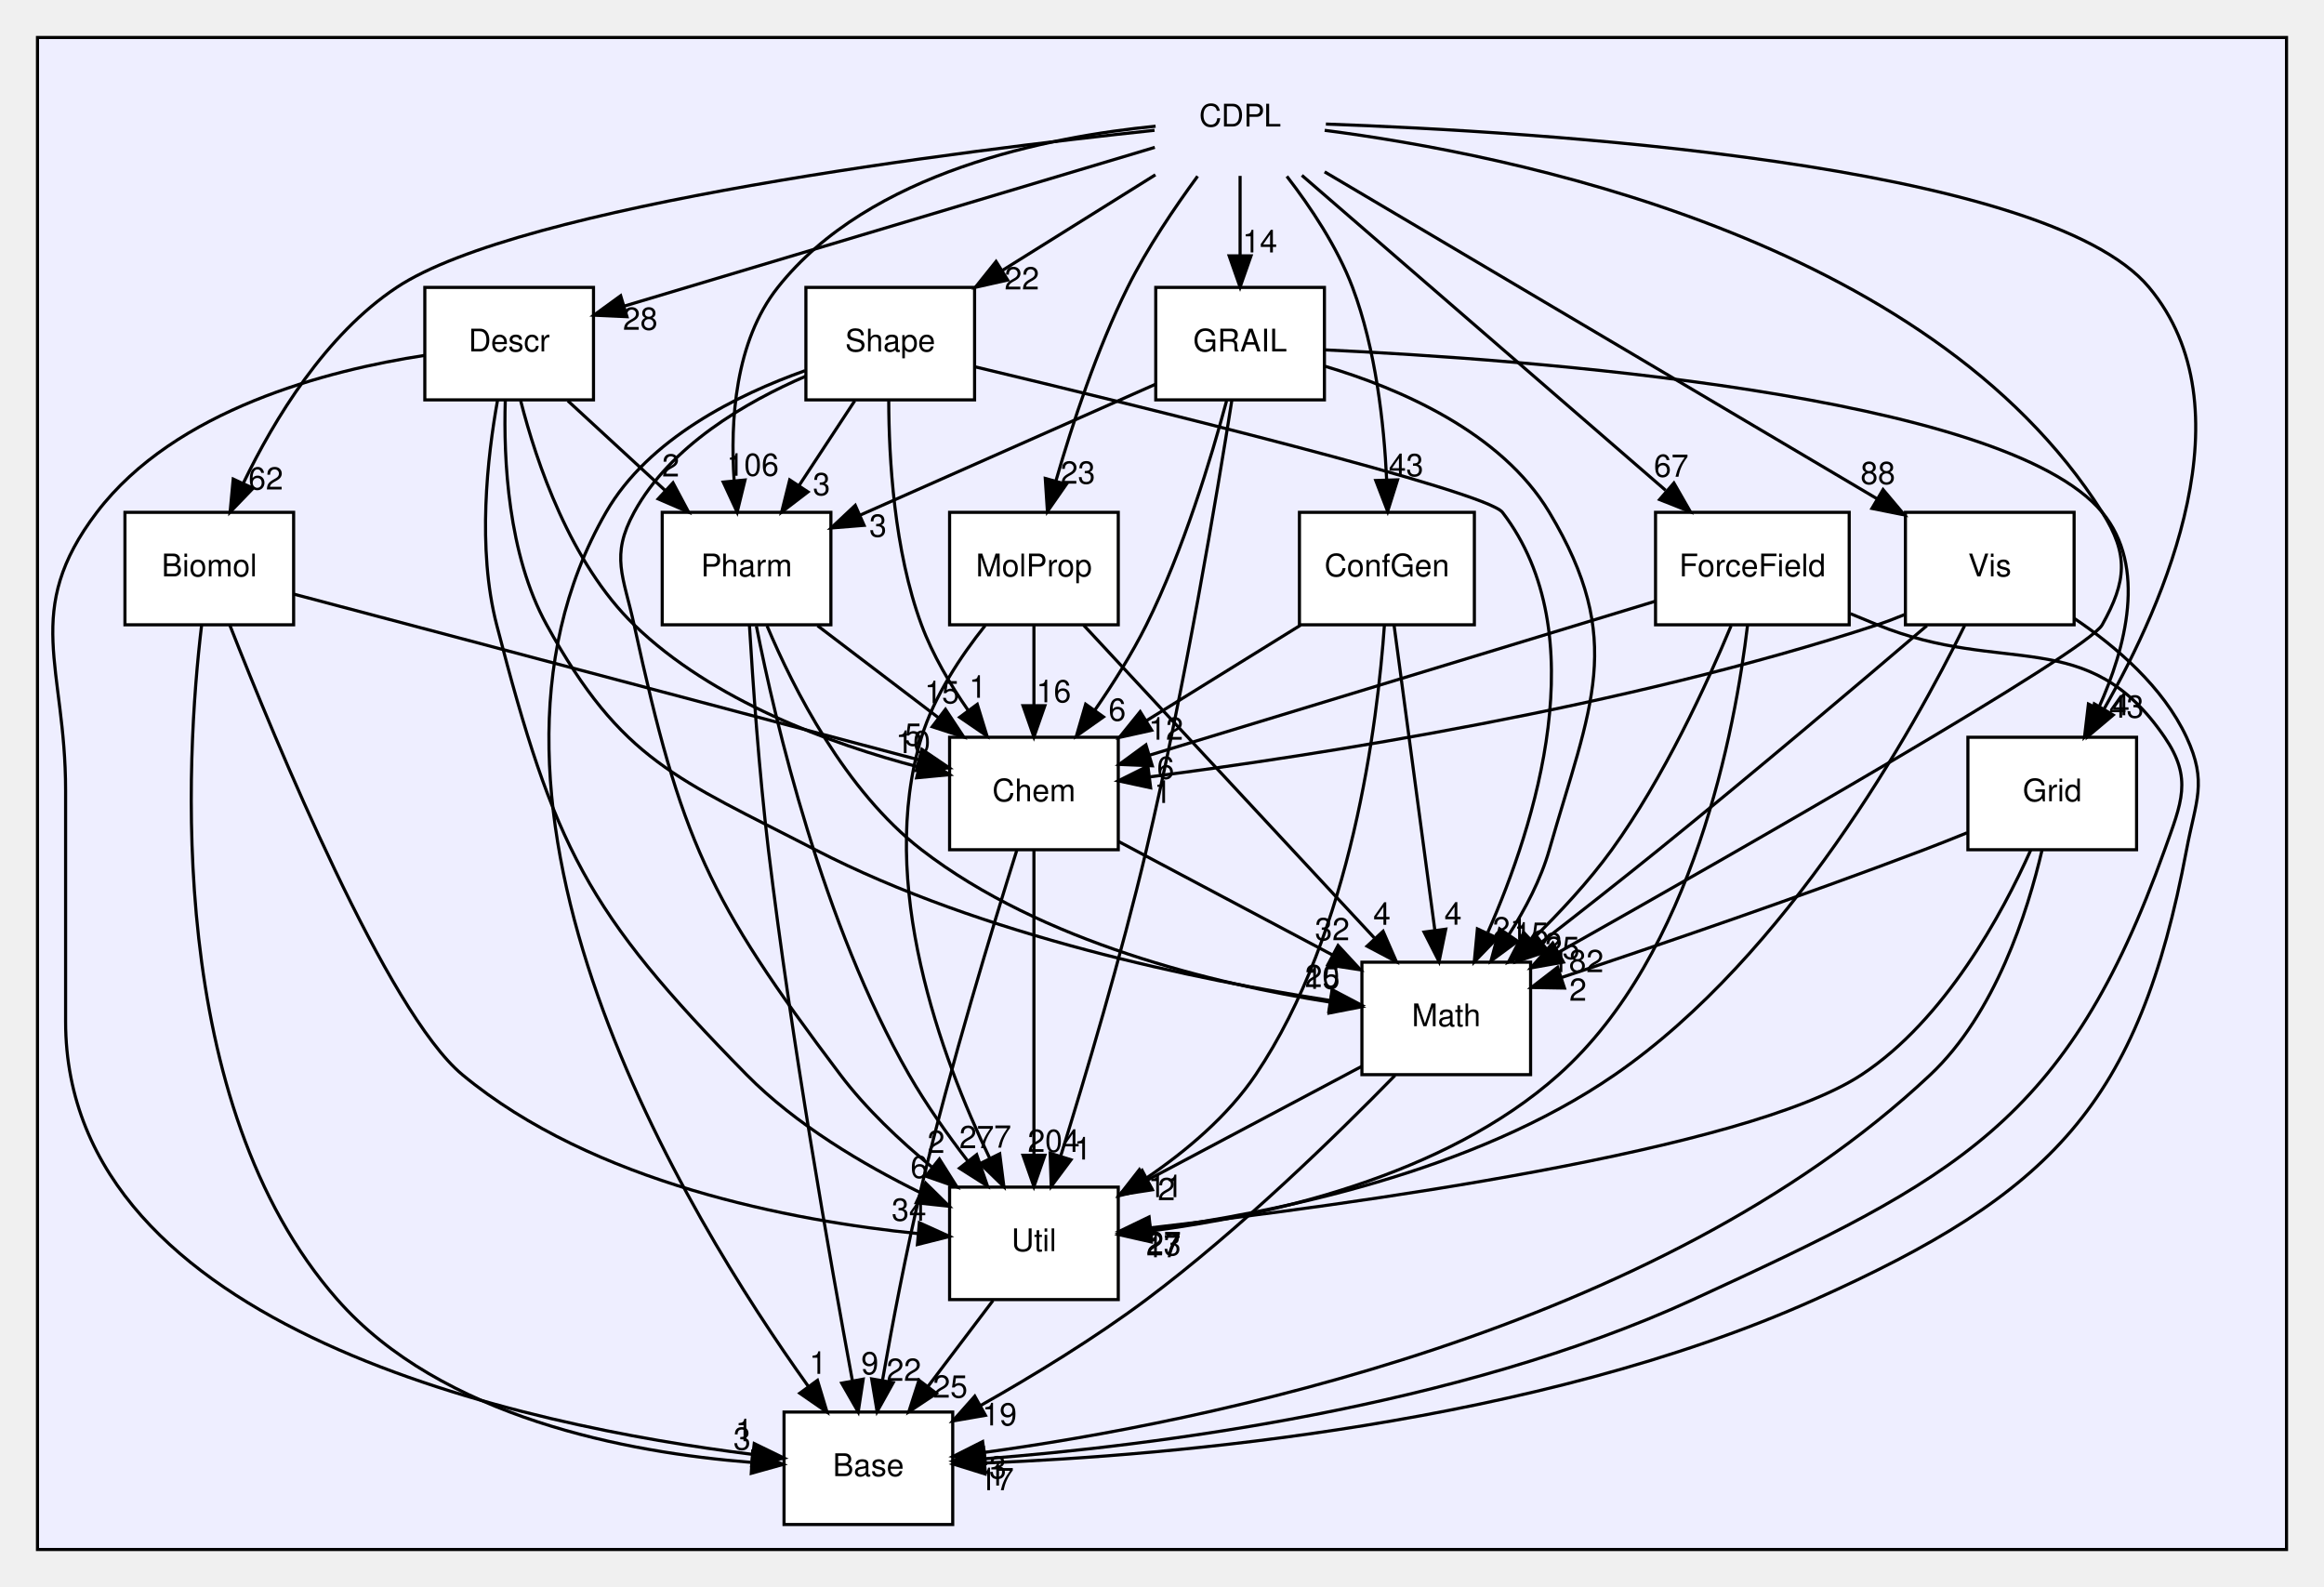
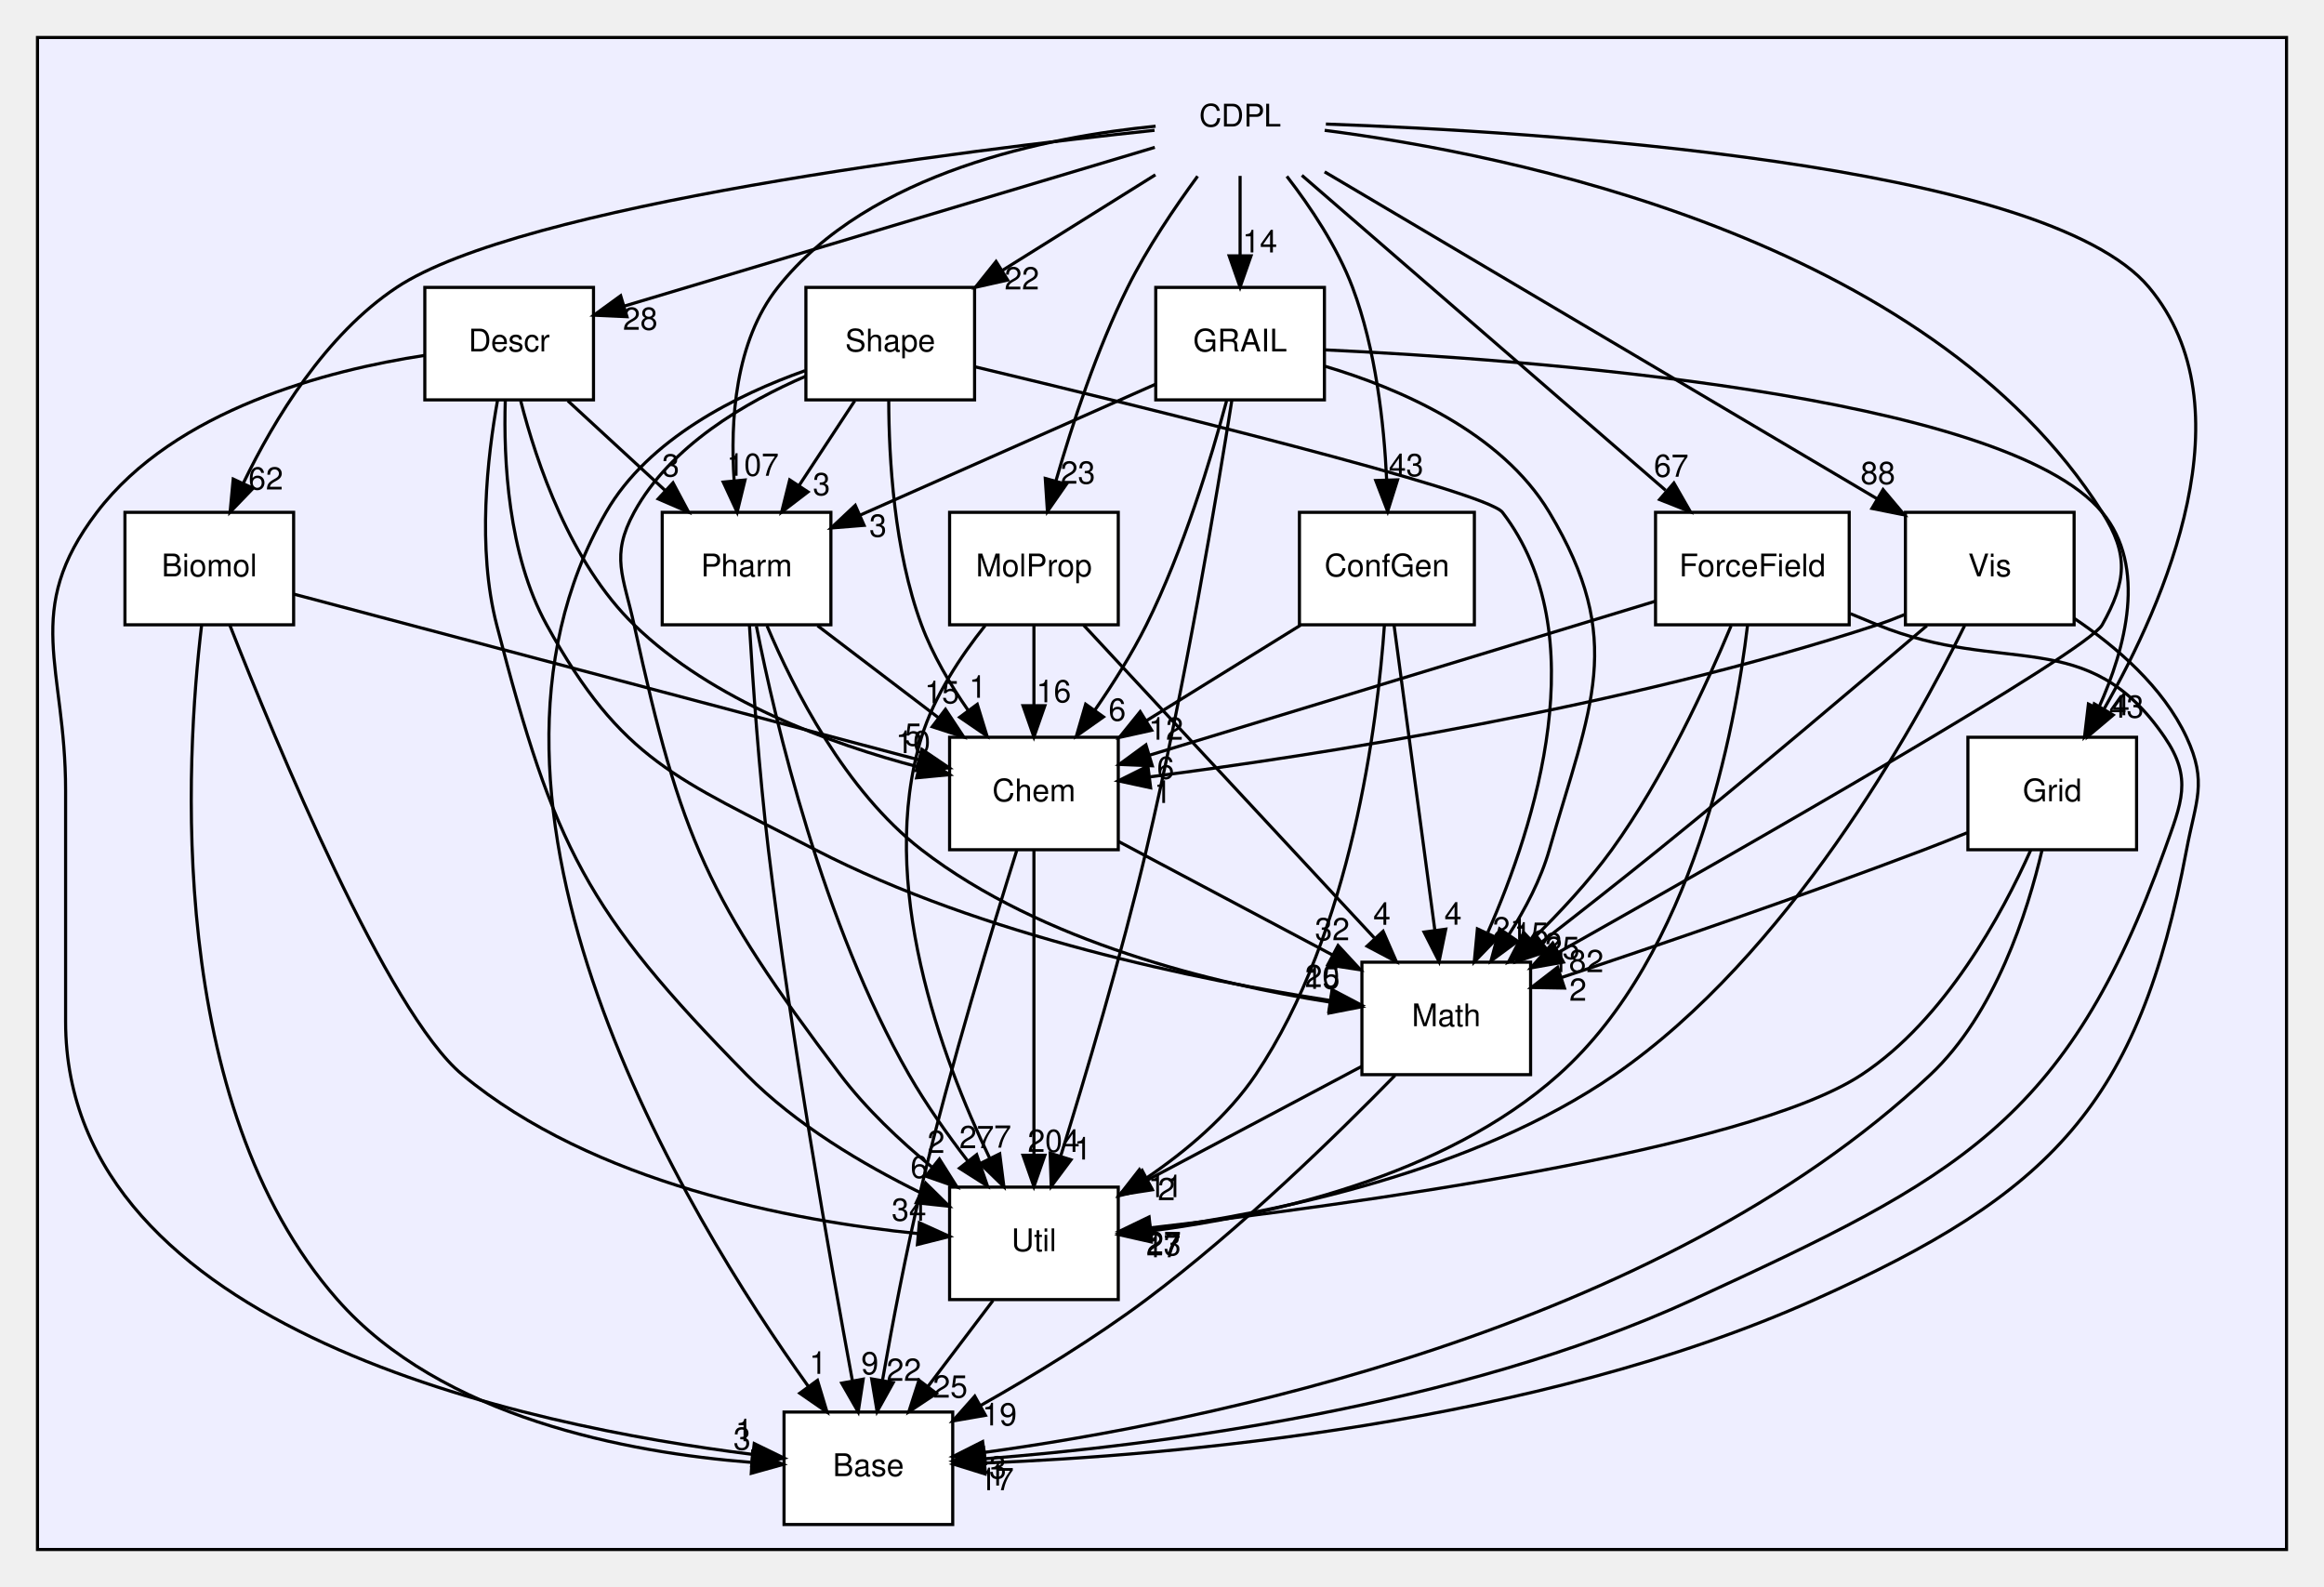
<svg xmlns="http://www.w3.org/2000/svg" xmlns:xlink="http://www.w3.org/1999/xlink" width="744pt" height="508pt" viewBox="0.00 0.00 744.00 508.00">
  <g id="graph0" class="graph" transform="scale(1 1) rotate(0) translate(4 504)">
    <g id="clust1" class="cluster">
      <g id="a_clust1">
        <a xlink:href="dir_13e5b888d4d8e2bc4637fdf598186b4c.html" target="_top">
          <polygon fill="#eeeeff" stroke="black" points="8,-8 8,-492 728,-492 728,-8 8,-8" />
        </a>
      </g>
    </g>
    <g id="node1" class="node">
      <text text-anchor="middle" x="393" y="-463.5" font-family="Helvetica" font-size="10.00">CDPL</text>
    </g>
    <g id="node3" class="node">
      <g id="a_node3">
        <a xlink:href="dir_c3d01f90f61dda2cb9d0391b1b68a0df.html" target="_top" xlink:title="Biomol">
          <polygon fill="white" stroke="black" points="90,-340 36,-340 36,-304 90,-304 90,-340" />
          <text text-anchor="middle" x="63" y="-319.5" font-family="Helvetica" font-size="10.00">Biomol</text>
        </a>
      </g>
    </g>
    <g id="edge15" class="edge">
      <path fill="none" stroke="black" d="M365.61,-462.29C305.21,-455.9 162.81,-438.41 123,-412 100.18,-396.86 83.79,-369.78 73.96,-349.45" />
      <polygon fill="black" stroke="black" points="77.02,-347.72 69.67,-340.09 70.66,-350.64 77.02,-347.72" />
      <g id="a_edge15-headlabel">
        <a xlink:href="dir_000000_000006.html" target="_top" xlink:title="62">
          <text text-anchor="middle" x="81.1" y="-347.3" font-family="Helvetica" font-size="10.00">62</text>
        </a>
      </g>
    </g>
    <g id="node5" class="node">
      <g id="a_node5">
        <a xlink:href="dir_d89ea033734e8789fcb8ee8bcbb3a57a.html" target="_top" xlink:title="ConfGen">
          <polygon fill="white" stroke="black" points="468,-340 412,-340 412,-304 468,-304 468,-340" />
          <text text-anchor="middle" x="440" y="-319.5" font-family="Helvetica" font-size="10.00">ConfGen</text>
        </a>
      </g>
    </g>
    <g id="edge16" class="edge">
      <path fill="none" stroke="black" d="M407.97,-447.56C415.55,-437.75 424.14,-424.91 429,-412 436.43,-392.24 439.08,-368.44 439.92,-350.42" />
      <polygon fill="black" stroke="black" points="443.42,-350.4 440.24,-340.3 436.43,-350.19 443.42,-350.4" />
      <g id="a_edge16-headlabel">
        <a xlink:href="dir_000000_000007.html" target="_top" xlink:title="43">
          <text text-anchor="middle" x="446.15" y="-351.58" font-family="Helvetica" font-size="10.00">43</text>
        </a>
      </g>
    </g>
    <g id="node6" class="node">
      <g id="a_node6">
        <a xlink:href="dir_52613e1dd88146f0fdbace754ba7438c.html" target="_top" xlink:title="Descr">
          <polygon fill="white" stroke="black" points="186,-412 132,-412 132,-376 186,-376 186,-412" />
          <text text-anchor="middle" x="159" y="-391.5" font-family="Helvetica" font-size="10.00">Descr</text>
        </a>
      </g>
    </g>
    <g id="edge9" class="edge">
      <path fill="none" stroke="black" d="M365.7,-456.83C323.69,-444.27 243.13,-420.17 195.95,-406.05" />
      <polygon fill="black" stroke="black" points="196.71,-402.63 186.13,-403.11 194.7,-409.33 196.71,-402.63" />
      <g id="a_edge9-headlabel">
        <a xlink:href="dir_000000_000008.html" target="_top" xlink:title="28">
          <text text-anchor="middle" x="200.97" y="-398.44" font-family="Helvetica" font-size="10.00">28</text>
        </a>
      </g>
    </g>
    <g id="node7" class="node">
      <g id="a_node7">
        <a xlink:href="dir_f004f69ff5ad8056db5461f401b89d84.html" target="_top" xlink:title="ForceField">
          <polygon fill="white" stroke="black" points="588,-340 526,-340 526,-304 588,-304 588,-340" />
          <text text-anchor="middle" x="557" y="-319.5" font-family="Helvetica" font-size="10.00">ForceField</text>
        </a>
      </g>
    </g>
    <g id="edge17" class="edge">
      <path fill="none" stroke="black" d="M412.78,-447.87C441.84,-422.71 496.19,-375.65 529.23,-347.04" />
      <polygon fill="black" stroke="black" points="531.88,-349.38 537.15,-340.19 527.3,-344.09 531.88,-349.38" />
      <g id="a_edge17-headlabel">
        <a xlink:href="dir_000000_000009.html" target="_top" xlink:title="67">
          <text text-anchor="middle" x="531.02" y="-351.38" font-family="Helvetica" font-size="10.00">67</text>
        </a>
      </g>
    </g>
    <g id="node8" class="node">
      <g id="a_node8">
        <a xlink:href="dir_75e9dc5194008ef9ee22ae8306c0eb0f.html" target="_top" xlink:title="GRAIL">
          <polygon fill="white" stroke="black" points="420,-412 366,-412 366,-376 420,-376 420,-412" />
          <text text-anchor="middle" x="393" y="-391.5" font-family="Helvetica" font-size="10.00">GRAIL</text>
        </a>
      </g>
    </g>
    <g id="edge11" class="edge">
      <path fill="none" stroke="black" d="M393,-447.7C393,-439.98 393,-430.71 393,-422.11" />
      <polygon fill="black" stroke="black" points="396.5,-422.1 393,-412.1 389.5,-422.1 396.5,-422.1" />
      <g id="a_edge11-headlabel">
        <a xlink:href="dir_000000_000010.html" target="_top" xlink:title="14">
          <text text-anchor="middle" x="399.34" y="-423.2" font-family="Helvetica" font-size="10.00">14</text>
        </a>
      </g>
    </g>
    <g id="node9" class="node">
      <g id="a_node9">
        <a xlink:href="dir_9a404c9961da00d4b89f16bd2ea8d981.html" target="_top" xlink:title="Grid">
          <polygon fill="white" stroke="black" points="680,-268 626,-268 626,-232 680,-232 680,-268" />
          <text text-anchor="middle" x="653" y="-247.5" font-family="Helvetica" font-size="10.00">Grid</text>
        </a>
      </g>
    </g>
    <g id="edge13" class="edge">
      <path fill="none" stroke="black" d="M420.47,-464.29C486.39,-461.95 650.53,-452.12 684,-412 716.14,-373.48 689.33,-311.68 669.51,-276.92" />
      <polygon fill="black" stroke="black" points="672.51,-275.12 664.41,-268.29 666.48,-278.68 672.51,-275.12" />
      <g id="a_edge13-headlabel">
        <a xlink:href="dir_000000_000011.html" target="_top" xlink:title="43">
          <text text-anchor="middle" x="676.78" y="-274.27" font-family="Helvetica" font-size="10.00">43</text>
        </a>
      </g>
    </g>
    <g id="node10" class="node">
      <g id="a_node10">
        <a xlink:href="dir_76ec631f4004f297aa98c89994166e73.html" target="_top" xlink:title="Math">
          <polygon fill="white" stroke="black" points="486,-196 432,-196 432,-160 486,-160 486,-196" />
          <text text-anchor="middle" x="459" y="-175.5" font-family="Helvetica" font-size="10.00">Math</text>
        </a>
      </g>
    </g>
    <g id="edge12" class="edge">
      <path fill="none" stroke="black" d="M420.08,-462.28C478.03,-454.82 613.28,-428.3 669,-340 677.54,-326.47 676.8,-317.97 669,-304 664.15,-295.32 553.79,-232.32 495.05,-199.21" />
      <polygon fill="black" stroke="black" points="496.52,-196.02 486.09,-194.17 493.08,-202.12 496.52,-196.02" />
      <g id="a_edge12-headlabel">
        <a xlink:href="dir_000000_000001.html" target="_top" xlink:title="182">
          <text text-anchor="middle" x="501.04" y="-192.81" font-family="Helvetica" font-size="10.00">182</text>
        </a>
      </g>
    </g>
    <g id="node11" class="node">
      <g id="a_node11">
        <a xlink:href="dir_4a34af1b017a5e41c49da01e4d581da2.html" target="_top" xlink:title="MolProp">
          <polygon fill="white" stroke="black" points="354,-340 300,-340 300,-304 354,-304 354,-340" />
          <text text-anchor="middle" x="327" y="-319.5" font-family="Helvetica" font-size="10.00">MolProp</text>
        </a>
      </g>
    </g>
    <g id="edge8" class="edge">
      <path fill="none" stroke="black" d="M379.4,-447.59C372.05,-437.59 363.23,-424.55 357,-412 347.12,-392.1 339.26,-368.17 334.06,-350.14" />
      <polygon fill="black" stroke="black" points="337.37,-348.97 331.32,-340.28 330.63,-350.85 337.37,-348.97" />
      <g id="a_edge8-headlabel">
        <a xlink:href="dir_000000_000012.html" target="_top" xlink:title="23">
          <text text-anchor="middle" x="341.07" y="-349.18" font-family="Helvetica" font-size="10.00">23</text>
        </a>
      </g>
    </g>
    <g id="node12" class="node">
      <g id="a_node12">
        <a xlink:href="dir_44c4819b58b16e7a1f761f8b885b5ba0.html" target="_top" xlink:title="Pharm">
          <polygon fill="white" stroke="black" points="262,-340 208,-340 208,-304 262,-304 262,-340" />
          <text text-anchor="middle" x="235" y="-319.5" font-family="Helvetica" font-size="10.00">Pharm</text>
        </a>
      </g>
    </g>
    <g id="edge7" class="edge">
      <path fill="none" stroke="black" d="M365.95,-463.6C331.92,-460.28 274.38,-449.13 245,-412 231.32,-394.72 229.73,-369.29 231.03,-350.03" />
      <polygon fill="black" stroke="black" points="234.51,-350.35 231.99,-340.06 227.54,-349.68 234.51,-350.35" />
      <g id="a_edge7-headlabel">
-         <a xlink:href="dir_000000_000013.html" target="_top" xlink:title="106">
-           <text text-anchor="middle" x="236.99" y="-351.7" font-family="Helvetica" font-size="10.00">106</text>
+         <a xlink:href="dir_000000_000013.html" target="_top" xlink:title="107">
+           <text text-anchor="middle" x="236.99" y="-351.7" font-family="Helvetica" font-size="10.00">107</text>
        </a>
      </g>
    </g>
    <g id="node13" class="node">
      <g id="a_node13">
        <a xlink:href="dir_a02c2e35855499cd9e109553a19d0667.html" target="_top" xlink:title="Shape">
          <polygon fill="white" stroke="black" points="308,-412 254,-412 254,-376 308,-376 308,-412" />
          <text text-anchor="middle" x="281" y="-391.5" font-family="Helvetica" font-size="10.00">Shape</text>
        </a>
      </g>
    </g>
    <g id="edge14" class="edge">
      <path fill="none" stroke="black" d="M365.89,-448.05C351.14,-438.84 332.71,-427.32 316.79,-417.37" />
      <polygon fill="black" stroke="black" points="318.59,-414.36 308.25,-412.03 314.88,-420.3 318.59,-414.36" />
      <g id="a_edge14-headlabel">
        <a xlink:href="dir_000000_000003.html" target="_top" xlink:title="22">
          <text text-anchor="middle" x="323.14" y="-411.36" font-family="Helvetica" font-size="10.00">22</text>
        </a>
      </g>
    </g>
    <g id="node15" class="node">
      <g id="a_node15">
        <a xlink:href="dir_56c96f24a7ae97bf7f34b6e3938ad4c7.html" target="_top" xlink:title="Vis">
          <polygon fill="white" stroke="black" points="660,-340 606,-340 606,-304 660,-304 660,-340" />
          <text text-anchor="middle" x="633" y="-319.5" font-family="Helvetica" font-size="10.00">Vis</text>
        </a>
      </g>
    </g>
    <g id="edge10" class="edge">
      <path fill="none" stroke="black" d="M420.06,-448.99C463.37,-423.37 548.27,-373.13 596.76,-344.44" />
      <polygon fill="black" stroke="black" points="598.84,-347.28 605.67,-339.17 595.28,-341.25 598.84,-347.28" />
      <g id="a_edge10-headlabel">
        <a xlink:href="dir_000000_000002.html" target="_top" xlink:title="88">
          <text text-anchor="middle" x="597.19" y="-349.05" font-family="Helvetica" font-size="10.00">88</text>
        </a>
      </g>
    </g>
    <g id="node2" class="node">
      <g id="a_node2">
        <a xlink:href="dir_ea97f66d84072e3323f941252a229abf.html" target="_top" xlink:title="Base">
          <polygon fill="white" stroke="black" points="301,-52 247,-52 247,-16 301,-16 301,-52" />
          <text text-anchor="middle" x="274" y="-31.5" font-family="Helvetica" font-size="10.00">Base</text>
        </a>
      </g>
    </g>
    <g id="edge51" class="edge">
      <path fill="none" stroke="black" d="M60.54,-303.85C55.48,-261.52 48.66,-150.92 104,-88 137.31,-50.12 197.22,-39 236.29,-35.91" />
      <polygon fill="black" stroke="black" points="236.96,-39.38 246.71,-35.24 236.51,-32.39 236.96,-39.38" />
      <g id="a_edge51-headlabel">
        <a xlink:href="dir_000006_000005.html" target="_top" xlink:title="3">
          <text text-anchor="middle" x="233.56" y="-39.94" font-family="Helvetica" font-size="10.00">3</text>
        </a>
      </g>
    </g>
    <g id="node4" class="node">
      <g id="a_node4">
        <a xlink:href="dir_a73e1d15e6da56bea42fb33a94074c1c.html" target="_top" xlink:title="Chem">
          <polygon fill="white" stroke="black" points="354,-268 300,-268 300,-232 354,-232 354,-268" />
          <text text-anchor="middle" x="327" y="-247.5" font-family="Helvetica" font-size="10.00">Chem</text>
        </a>
      </g>
    </g>
    <g id="edge50" class="edge">
      <path fill="none" stroke="black" d="M90.26,-313.77C137.91,-301.14 236.38,-275.03 290.09,-260.79" />
      <polygon fill="black" stroke="black" points="291.12,-264.13 299.89,-258.19 289.33,-257.37 291.12,-264.13" />
      <g id="a_edge50-headlabel">
        <a xlink:href="dir_000006_000004.html" target="_top" xlink:title="5">
          <text text-anchor="middle" x="288.37" y="-265.3" font-family="Helvetica" font-size="10.00">5</text>
        </a>
      </g>
    </g>
    <g id="node14" class="node">
      <g id="a_node14">
        <a xlink:href="dir_239469eeca6d3c1a97f8d4fbb99adcb8.html" target="_top" xlink:title="Util">
          <polygon fill="white" stroke="black" points="354,-124 300,-124 300,-88 354,-88 354,-124" />
          <text text-anchor="middle" x="327" y="-103.5" font-family="Helvetica" font-size="10.00">Util</text>
        </a>
      </g>
    </g>
    <g id="edge49" class="edge">
      <path fill="none" stroke="black" d="M69.59,-303.85C84.21,-266.58 119.99,-179.95 144,-160 185.92,-125.17 249.69,-113.22 289.82,-109.13" />
      <polygon fill="black" stroke="black" points="290.33,-112.59 299.98,-108.21 289.7,-105.62 290.33,-112.59" />
      <g id="a_edge49-headlabel">
        <a xlink:href="dir_000006_000014.html" target="_top" xlink:title="34">
          <text text-anchor="middle" x="287.01" y="-113.24" font-family="Helvetica" font-size="10.00">34</text>
        </a>
      </g>
    </g>
    <g id="edge48" class="edge">
      <path fill="none" stroke="black" d="M321.49,-231.74C313.94,-207.75 300.29,-162.88 291,-124 286.09,-103.47 281.66,-80.02 278.55,-62.34" />
      <polygon fill="black" stroke="black" points="281.95,-61.42 276.8,-52.16 275.05,-62.61 281.95,-61.42" />
      <g id="a_edge48-headlabel">
        <a xlink:href="dir_000004_000005.html" target="_top" xlink:title="22">
          <text text-anchor="middle" x="285.36" y="-61.98" font-family="Helvetica" font-size="10.00">22</text>
        </a>
      </g>
    </g>
    <g id="edge47" class="edge">
      <path fill="none" stroke="black" d="M354.03,-234.67C373.83,-224.17 400.92,-209.8 422.62,-198.29" />
      <polygon fill="black" stroke="black" points="424.36,-201.33 431.55,-193.56 421.08,-195.15 424.36,-201.33" />
      <g id="a_edge47-headlabel">
        <a xlink:href="dir_000004_000001.html" target="_top" xlink:title="32">
          <text text-anchor="middle" x="422.51" y="-203.03" font-family="Helvetica" font-size="10.00">32</text>
        </a>
      </g>
    </g>
    <g id="edge46" class="edge">
      <path fill="none" stroke="black" d="M327,-231.87C327,-207.67 327,-163.21 327,-134.39" />
      <polygon fill="black" stroke="black" points="330.5,-134.19 327,-124.19 323.5,-134.19 330.5,-134.19" />
      <g id="a_edge46-headlabel">
        <a xlink:href="dir_000004_000014.html" target="_top" xlink:title="204">
          <text text-anchor="middle" x="333.34" y="-135.28" font-family="Helvetica" font-size="10.00">204</text>
        </a>
      </g>
    </g>
    <g id="edge20" class="edge">
      <path fill="none" stroke="black" d="M412.36,-303.88C397.47,-294.66 378.93,-283.17 362.94,-273.26" />
      <polygon fill="black" stroke="black" points="364.7,-270.24 354.36,-267.95 361.02,-276.19 364.7,-270.24" />
      <g id="a_edge20-headlabel">
        <a xlink:href="dir_000007_000004.html" target="_top" xlink:title="12">
          <text text-anchor="middle" x="369.25" y="-267.22" font-family="Helvetica" font-size="10.00">12</text>
        </a>
      </g>
    </g>
    <g id="edge19" class="edge">
      <path fill="none" stroke="black" d="M442.29,-303.87C445.53,-279.67 451.48,-235.21 455.33,-206.39" />
      <polygon fill="black" stroke="black" points="458.84,-206.57 456.7,-196.19 451.9,-205.64 458.84,-206.57" />
      <g id="a_edge19-headlabel">
        <a xlink:href="dir_000007_000001.html" target="_top" xlink:title="4">
          <text text-anchor="middle" x="461.18" y="-208" font-family="Helvetica" font-size="10.00">4</text>
        </a>
      </g>
    </g>
    <g id="edge18" class="edge">
      <path fill="none" stroke="black" d="M439.21,-303.99C437.02,-272.87 428.81,-205.77 398,-160 389.07,-146.73 375.68,-135.49 362.92,-126.83" />
      <polygon fill="black" stroke="black" points="364.56,-123.72 354.26,-121.25 360.77,-129.61 364.56,-123.72" />
      <g id="a_edge18-headlabel">
        <a xlink:href="dir_000007_000014.html" target="_top" xlink:title="11">
          <text text-anchor="middle" x="369.12" y="-120.78" font-family="Helvetica" font-size="10.00">11</text>
        </a>
      </g>
    </g>
    <g id="edge42" class="edge">
      <path fill="none" stroke="black" d="M131.84,-390.22C101.12,-385.52 52.12,-373.02 27,-340 2.9,-308.32 17,-290.8 17,-251 17,-251 17,-251 17,-177 17,-77.84 165.37,-47.39 236.65,-38.48" />
      <polygon fill="black" stroke="black" points="237.46,-41.91 246.98,-37.27 236.64,-34.96 237.46,-41.91" />
      <g id="a_edge42-headlabel">
        <a xlink:href="dir_000008_000005.html" target="_top" xlink:title="1">
          <text text-anchor="middle" x="234.22" y="-42.65" font-family="Helvetica" font-size="10.00">1</text>
        </a>
      </g>
    </g>
    <g id="edge41" class="edge">
      <path fill="none" stroke="black" d="M162.69,-375.71C167.73,-355.96 178.58,-323.82 199,-304 224.13,-279.61 262.09,-265.82 290.15,-258.46" />
      <polygon fill="black" stroke="black" points="291.12,-261.82 299.99,-256.03 289.45,-255.03 291.12,-261.82" />
      <g id="a_edge41-headlabel">
        <a xlink:href="dir_000008_000004.html" target="_top" xlink:title="10">
          <text text-anchor="middle" x="288.31" y="-262.94" font-family="Helvetica" font-size="10.00">10</text>
        </a>
      </g>
    </g>
    <g id="edge40" class="edge">
      <path fill="none" stroke="black" d="M157.76,-375.8C157.18,-356.99 158.58,-326.53 171,-304 195.07,-260.35 212.71,-254.88 257,-232 310.6,-204.31 379.86,-190.23 421.78,-183.76" />
      <polygon fill="black" stroke="black" points="422.45,-187.2 431.83,-182.27 421.42,-180.27 422.45,-187.2" />
      <g id="a_edge40-headlabel">
        <a xlink:href="dir_000008_000001.html" target="_top" xlink:title="20">
          <text text-anchor="middle" x="419.3" y="-188.03" font-family="Helvetica" font-size="10.00">20</text>
        </a>
      </g>
    </g>
    <g id="edge39" class="edge">
      <path fill="none" stroke="black" d="M177.79,-375.7C187.17,-367.05 198.68,-356.45 208.91,-347.03" />
      <polygon fill="black" stroke="black" points="211.45,-349.45 216.43,-340.1 206.7,-344.3 211.45,-349.45" />
      <g id="a_edge39-headlabel">
-         <a xlink:href="dir_000008_000013.html" target="_top" xlink:title="2">
-           <text text-anchor="middle" x="210.72" y="-351.48" font-family="Helvetica" font-size="10.00">2</text>
+         <a xlink:href="dir_000008_000013.html" target="_top" xlink:title="3">
+           <text text-anchor="middle" x="210.72" y="-351.48" font-family="Helvetica" font-size="10.00">3</text>
        </a>
      </g>
    </g>
    <g id="edge38" class="edge">
      <path fill="none" stroke="black" d="M155.3,-375.96C152.03,-357.81 148.68,-328.41 155,-304 173.36,-233.13 183.63,-212.17 235,-160 250.75,-144 272.33,-131.23 290.63,-122.24" />
      <polygon fill="black" stroke="black" points="292.31,-125.32 299.86,-117.88 289.32,-118.99 292.31,-125.32" />
      <g id="a_edge38-headlabel">
        <a xlink:href="dir_000008_000014.html" target="_top" xlink:title="6">
          <text text-anchor="middle" x="290.27" y="-126.92" font-family="Helvetica" font-size="10.00">6</text>
        </a>
      </g>
    </g>
    <g id="edge28" class="edge">
      <path fill="none" stroke="black" d="M588.41,-307.55C591.31,-306.34 594.21,-305.14 597,-304 637.65,-287.41 664.25,-304.27 689,-268 698.02,-254.78 694.38,-247.07 689,-232 657.79,-144.67 622.25,-126.75 538,-88 462.31,-53.19 364.05,-41.16 311.34,-37.06" />
      <polygon fill="black" stroke="black" points="311.34,-33.55 301.11,-36.33 310.84,-40.54 311.34,-33.55" />
      <g id="a_edge28-headlabel">
        <a xlink:href="dir_000009_000005.html" target="_top" xlink:title="1">
          <text text-anchor="middle" x="315.13" y="-28.48" font-family="Helvetica" font-size="10.00">1</text>
        </a>
      </g>
    </g>
    <g id="edge27" class="edge">
      <path fill="none" stroke="black" d="M525.98,-311.56C483.92,-298.76 408.89,-275.92 363.96,-262.25" />
      <polygon fill="black" stroke="black" points="364.89,-258.87 354.31,-259.31 362.85,-265.57 364.89,-258.87" />
      <g id="a_edge27-headlabel">
        <a xlink:href="dir_000009_000004.html" target="_top" xlink:title="6">
          <text text-anchor="middle" x="369.16" y="-254.7" font-family="Helvetica" font-size="10.00">6</text>
        </a>
      </g>
    </g>
    <g id="edge26" class="edge">
      <path fill="none" stroke="black" d="M550.19,-303.69C542.44,-285.06 528.65,-255 512,-232 504.62,-221.81 495.26,-211.76 486.46,-203.19" />
      <polygon fill="black" stroke="black" points="488.61,-200.41 478.94,-196.08 483.8,-205.5 488.61,-200.41" />
      <g id="a_edge26-headlabel">
        <a xlink:href="dir_000009_000001.html" target="_top" xlink:title="2">
          <text text-anchor="middle" x="493.17" y="-198.31" font-family="Helvetica" font-size="10.00">2</text>
        </a>
      </g>
    </g>
    <g id="edge25" class="edge">
      <path fill="none" stroke="black" d="M555.45,-303.8C551.53,-270.84 538.22,-198.61 495,-160 458.31,-127.22 401.39,-114.71 364.15,-109.94" />
      <polygon fill="black" stroke="black" points="364.54,-106.46 354.2,-108.79 363.74,-113.41 364.54,-106.46" />
      <g id="a_edge25-headlabel">
        <a xlink:href="dir_000009_000014.html" target="_top" xlink:title="17">
          <text text-anchor="middle" x="368.44" y="-101.55" font-family="Helvetica" font-size="10.00">17</text>
        </a>
      </g>
    </g>
    <g id="edge37" class="edge">
      <path fill="none" stroke="black" d="M388.68,-375.72C383.75,-357.38 374.82,-327.8 363,-304 358.37,-294.68 352.32,-285.1 346.51,-276.69" />
      <polygon fill="black" stroke="black" points="349.26,-274.52 340.6,-268.41 343.56,-278.58 349.26,-274.52" />
      <g id="a_edge37-headlabel">
        <a xlink:href="dir_000010_000004.html" target="_top" xlink:title="6">
          <text text-anchor="middle" x="353.66" y="-273.3" font-family="Helvetica" font-size="10.00">6</text>
        </a>
      </g>
    </g>
    <g id="edge36" class="edge">
      <path fill="none" stroke="black" d="M420,-392.01C483.15,-389.08 637.53,-378.08 669,-340 683.37,-322.61 676.56,-296.69 667.83,-277.31" />
      <polygon fill="black" stroke="black" points="670.87,-275.56 663.33,-268.11 664.58,-278.63 670.87,-275.56" />
      <g id="a_edge36-headlabel">
        <a xlink:href="dir_000010_000011.html" target="_top" xlink:title="4">
          <text text-anchor="middle" x="675" y="-275.04" font-family="Helvetica" font-size="10.00">4</text>
        </a>
      </g>
    </g>
    <g id="edge35" class="edge">
      <path fill="none" stroke="black" d="M420.28,-386.73C443.88,-379.7 476.57,-365.76 492,-340 516.66,-298.82 505.19,-278.15 492,-232 489.29,-222.51 484.33,-213.06 479.07,-204.83" />
      <polygon fill="black" stroke="black" points="481.86,-202.72 473.33,-196.43 476.08,-206.67 481.86,-202.72" />
      <g id="a_edge35-headlabel">
        <a xlink:href="dir_000010_000001.html" target="_top" xlink:title="15">
          <text text-anchor="middle" x="486.23" y="-201.58" font-family="Helvetica" font-size="10.00">15</text>
        </a>
      </g>
    </g>
    <g id="edge34" class="edge">
      <path fill="none" stroke="black" d="M365.84,-380.97C339.76,-369.41 300.18,-351.88 271.39,-339.12" />
      <polygon fill="black" stroke="black" points="272.63,-335.84 262.07,-334.99 269.8,-342.24 272.63,-335.84" />
      <g id="a_edge34-headlabel">
        <a xlink:href="dir_000010_000013.html" target="_top" xlink:title="3">
          <text text-anchor="middle" x="277.07" y="-332.2" font-family="Helvetica" font-size="10.00">3</text>
        </a>
      </g>
    </g>
    <g id="edge33" class="edge">
      <path fill="none" stroke="black" d="M390.38,-375.97C385.72,-346.46 375.31,-284.02 363,-232 354.91,-197.81 343.36,-159.01 335.54,-133.84" />
      <polygon fill="black" stroke="black" points="338.87,-132.75 332.54,-124.25 332.19,-134.84 338.87,-132.75" />
      <g id="a_edge33-headlabel">
        <a xlink:href="dir_000010_000014.html" target="_top" xlink:title="1">
          <text text-anchor="middle" x="342.65" y="-132.83" font-family="Helvetica" font-size="10.00">1</text>
        </a>
      </g>
    </g>
    <g id="edge45" class="edge">
      <path fill="none" stroke="black" d="M649.74,-231.92C645.11,-212.07 634.76,-179.54 614,-160 526.4,-77.56 379.91,-48.53 311.42,-39.12" />
      <polygon fill="black" stroke="black" points="311.49,-35.6 301.12,-37.78 310.58,-42.54 311.49,-35.6" />
      <g id="a_edge45-headlabel">
        <a xlink:href="dir_000011_000005.html" target="_top" xlink:title="3">
          <text text-anchor="middle" x="315.42" y="-30.75" font-family="Helvetica" font-size="10.00">3</text>
        </a>
      </g>
    </g>
    <g id="edge44" class="edge">
      <path fill="none" stroke="black" d="M625.74,-237.43C621.17,-235.57 616.47,-233.7 612,-232 572.64,-217.04 526.96,-201.44 495.83,-191.07" />
      <polygon fill="black" stroke="black" points="496.85,-187.72 486.26,-187.9 494.65,-194.37 496.85,-187.72" />
      <g id="a_edge44-headlabel">
        <a xlink:href="dir_000011_000001.html" target="_top" xlink:title="2">
          <text text-anchor="middle" x="501.16" y="-183.66" font-family="Helvetica" font-size="10.00">2</text>
        </a>
      </g>
    </g>
    <g id="edge43" class="edge">
      <path fill="none" stroke="black" d="M646.13,-231.92C636.97,-211.43 618.73,-177.65 592,-160 555.01,-135.57 428.22,-118.33 364.37,-110.97" />
      <polygon fill="black" stroke="black" points="364.65,-107.48 354.32,-109.84 363.86,-114.44 364.65,-107.48" />
      <g id="a_edge43-headlabel">
        <a xlink:href="dir_000011_000014.html" target="_top" xlink:title="27">
          <text text-anchor="middle" x="368.54" y="-102.56" font-family="Helvetica" font-size="10.00">27</text>
        </a>
      </g>
    </g>
    <g id="edge6" class="edge">
      <path fill="none" stroke="black" d="M442.61,-159.77C424.23,-140.94 393.03,-110.47 363,-88 346.36,-75.55 326.6,-63.53 309.93,-54.1" />
      <polygon fill="black" stroke="black" points="311.47,-50.95 301.03,-49.14 308.06,-57.07 311.47,-50.95" />
      <g id="a_edge6-headlabel">
        <a xlink:href="dir_000001_000005.html" target="_top" xlink:title="19">
          <text text-anchor="middle" x="315.99" y="-47.72" font-family="Helvetica" font-size="10.00">19</text>
        </a>
      </g>
    </g>
    <g id="edge5" class="edge">
      <path fill="none" stroke="black" d="M431.97,-162.67C412.17,-152.17 385.08,-137.8 363.38,-126.29" />
      <polygon fill="black" stroke="black" points="364.92,-123.15 354.45,-121.56 361.64,-129.33 364.92,-123.15" />
      <g id="a_edge5-headlabel">
        <a xlink:href="dir_000001_000014.html" target="_top" xlink:title="2">
          <text text-anchor="middle" x="369.43" y="-119.82" font-family="Helvetica" font-size="10.00">2</text>
        </a>
      </g>
    </g>
    <g id="edge31" class="edge">
      <path fill="none" stroke="black" d="M327,-303.7C327,-295.98 327,-286.71 327,-278.11" />
      <polygon fill="black" stroke="black" points="330.5,-278.1 327,-268.1 323.5,-278.1 330.5,-278.1" />
      <g id="a_edge31-headlabel">
        <a xlink:href="dir_000012_000004.html" target="_top" xlink:title="16">
          <text text-anchor="middle" x="333.34" y="-279.2" font-family="Helvetica" font-size="10.00">16</text>
        </a>
      </g>
    </g>
    <g id="edge30" class="edge">
      <path fill="none" stroke="black" d="M342.92,-303.87C366.11,-278.92 409.31,-232.45 435.97,-203.77" />
      <polygon fill="black" stroke="black" points="438.78,-205.9 443.02,-196.19 433.65,-201.13 438.78,-205.9" />
      <g id="a_edge30-headlabel">
        <a xlink:href="dir_000012_000001.html" target="_top" xlink:title="4">
          <text text-anchor="middle" x="438.41" y="-207.96" font-family="Helvetica" font-size="10.00">4</text>
        </a>
      </g>
    </g>
    <g id="edge29" class="edge">
      <path fill="none" stroke="black" d="M311.39,-303.77C303.63,-294.03 295.05,-281.18 291,-268 276.66,-221.36 297.35,-165.49 312.8,-133.33" />
      <polygon fill="black" stroke="black" points="316.05,-134.66 317.38,-124.15 309.78,-131.54 316.05,-134.66" />
      <g id="a_edge29-headlabel">
        <a xlink:href="dir_000012_000014.html" target="_top" xlink:title="7">
          <text text-anchor="middle" x="316.98" y="-136.64" font-family="Helvetica" font-size="10.00">7</text>
        </a>
      </g>
    </g>
    <g id="edge4" class="edge">
      <path fill="none" stroke="black" d="M235.92,-303.9C236.99,-285.95 239,-256.93 242,-232 249.33,-171.1 261.82,-100.22 268.84,-62.29" />
      <polygon fill="black" stroke="black" points="272.35,-62.53 270.74,-52.06 265.47,-61.25 272.35,-62.53" />
      <g id="a_edge4-headlabel">
        <a xlink:href="dir_000013_000005.html" target="_top" xlink:title="9">
          <text text-anchor="middle" x="274.48" y="-64.09" font-family="Helvetica" font-size="10.00">9</text>
        </a>
      </g>
    </g>
    <g id="edge3" class="edge">
      <path fill="none" stroke="black" d="M257.74,-303.7C269.44,-294.8 283.86,-283.82 296.51,-274.2" />
      <polygon fill="black" stroke="black" points="298.68,-276.94 304.52,-268.1 294.44,-271.37 298.68,-276.94" />
      <g id="a_edge3-headlabel">
        <a xlink:href="dir_000013_000004.html" target="_top" xlink:title="15">
          <text text-anchor="middle" x="297.54" y="-278.88" font-family="Helvetica" font-size="10.00">15</text>
        </a>
      </g>
    </g>
    <g id="edge2" class="edge">
      <path fill="none" stroke="black" d="M241.55,-303.68C250,-283.6 266.58,-250.85 291,-232 329.56,-202.23 385.17,-188.99 421.69,-183.23" />
      <polygon fill="black" stroke="black" points="422.52,-186.65 431.91,-181.74 421.51,-179.72 422.52,-186.65" />
      <g id="a_edge2-headlabel">
        <a xlink:href="dir_000013_000001.html" target="_top" xlink:title="15">
          <text text-anchor="middle" x="419.38" y="-187.48" font-family="Helvetica" font-size="10.00">15</text>
        </a>
      </g>
    </g>
    <g id="edge1" class="edge">
      <path fill="none" stroke="black" d="M238.15,-303.58C244.2,-272.96 259.38,-208.16 287,-160 292.42,-150.55 299.29,-140.85 305.8,-132.38" />
      <polygon fill="black" stroke="black" points="308.67,-134.39 312.12,-124.37 303.18,-130.05 308.67,-134.39" />
      <g id="a_edge1-headlabel">
        <a xlink:href="dir_000013_000014.html" target="_top" xlink:title="27">
          <text text-anchor="middle" x="308.67" y="-136.47" font-family="Helvetica" font-size="10.00">27</text>
        </a>
      </g>
    </g>
    <g id="edge56" class="edge">
      <path fill="none" stroke="black" d="M253.71,-385.34C232.18,-377.7 203.58,-363.62 190,-340 135.81,-245.73 215.67,-114.85 254.66,-60.37" />
      <polygon fill="black" stroke="black" points="257.7,-62.15 260.76,-52 252.04,-58.02 257.7,-62.15" />
      <g id="a_edge56-headlabel">
        <a xlink:href="dir_000003_000005.html" target="_top" xlink:title="1">
          <text text-anchor="middle" x="257.88" y="-64.22" font-family="Helvetica" font-size="10.00">1</text>
        </a>
      </g>
    </g>
    <g id="edge55" class="edge">
      <path fill="none" stroke="black" d="M280.52,-375.71C280.56,-357.35 282.21,-327.77 291,-304 294.55,-294.4 300.2,-284.85 305.98,-276.56" />
      <polygon fill="black" stroke="black" points="308.86,-278.55 311.97,-268.42 303.23,-274.4 308.86,-278.55" />
      <g id="a_edge55-headlabel">
        <a xlink:href="dir_000003_000004.html" target="_top" xlink:title="1">
          <text text-anchor="middle" x="309.02" y="-280.63" font-family="Helvetica" font-size="10.00">1</text>
        </a>
      </g>
    </g>
    <g id="edge54" class="edge">
      <path fill="none" stroke="black" d="M308.19,-386.57C360.79,-374 471.78,-346.82 477,-340 506.88,-300.97 487.58,-240.21 472.32,-205.57" />
      <polygon fill="black" stroke="black" points="475.33,-203.74 467.97,-196.12 468.97,-206.66 475.33,-203.74" />
      <g id="a_edge54-headlabel">
        <a xlink:href="dir_000003_000001.html" target="_top" xlink:title="21">
          <text text-anchor="middle" x="479.41" y="-203.31" font-family="Helvetica" font-size="10.00">21</text>
        </a>
      </g>
    </g>
    <g id="edge53" class="edge">
      <path fill="none" stroke="black" d="M269.63,-375.7C264.28,-367.56 257.8,-357.69 251.89,-348.7" />
      <polygon fill="black" stroke="black" points="254.66,-346.54 246.24,-340.1 248.81,-350.38 254.66,-346.54" />
      <g id="a_edge53-headlabel">
        <a xlink:href="dir_000003_000013.html" target="_top" xlink:title="3">
          <text text-anchor="middle" x="259" y="-345.48" font-family="Helvetica" font-size="10.00">3</text>
        </a>
      </g>
    </g>
    <g id="edge52" class="edge">
      <path fill="none" stroke="black" d="M253.95,-383.58C234.82,-375.33 210.59,-361.29 199,-340 191.35,-325.95 195.59,-319.63 199,-304 214.01,-235.22 222.58,-216.19 265,-160 273.21,-149.12 284.02,-138.93 294.3,-130.45" />
      <polygon fill="black" stroke="black" points="296.73,-132.99 302.38,-124.03 292.37,-127.51 296.73,-132.99" />
      <g id="a_edge52-headlabel">
        <a xlink:href="dir_000003_000014.html" target="_top" xlink:title="2">
          <text text-anchor="middle" x="295.68" y="-134.95" font-family="Helvetica" font-size="10.00">2</text>
        </a>
      </g>
    </g>
    <g id="edge32" class="edge">
      <path fill="none" stroke="black" d="M313.9,-87.7C307.61,-79.39 299.95,-69.28 293.04,-60.14" />
      <polygon fill="black" stroke="black" points="295.78,-57.96 286.95,-52.1 290.2,-62.19 295.78,-57.96" />
      <g id="a_edge32-headlabel">
        <a xlink:href="dir_000014_000005.html" target="_top" xlink:title="25">
          <text text-anchor="middle" x="300.21" y="-56.62" font-family="Helvetica" font-size="10.00">25</text>
        </a>
      </g>
    </g>
    <g id="edge24" class="edge">
      <path fill="none" stroke="black" d="M660.01,-306.07C673.51,-297 688.52,-284.07 696,-268 702.75,-253.49 698.95,-247.73 696,-232 680.69,-150.4 652.77,-121.95 577,-88 487.54,-47.91 370.57,-38.06 311.55,-35.7" />
      <polygon fill="black" stroke="black" points="311.34,-32.19 301.23,-35.34 311.1,-39.19 311.34,-32.19" />
      <g id="a_edge24-headlabel">
        <a xlink:href="dir_000002_000005.html" target="_top" xlink:title="17">
          <text text-anchor="middle" x="315.03" y="-26.98" font-family="Helvetica" font-size="10.00">17</text>
        </a>
      </g>
    </g>
    <g id="edge23" class="edge">
      <path fill="none" stroke="black" d="M605.77,-307.29C602.85,-306.07 599.89,-304.95 597,-304 516.12,-277.42 416.99,-262.16 364.23,-255.34" />
      <polygon fill="black" stroke="black" points="364.36,-251.83 354,-254.05 363.49,-258.78 364.36,-251.83" />
      <g id="a_edge23-headlabel">
        <a xlink:href="dir_000002_000004.html" target="_top" xlink:title="1">
          <text text-anchor="middle" x="368.28" y="-246.97" font-family="Helvetica" font-size="10.00">1</text>
        </a>
      </g>
    </g>
    <g id="edge22" class="edge">
      <path fill="none" stroke="black" d="M612.86,-303.72C591.67,-285.62 557.26,-256.48 527,-232 514.92,-222.23 501.46,-211.67 489.72,-202.56" />
      <polygon fill="black" stroke="black" points="491.57,-199.57 481.52,-196.22 487.29,-205.11 491.57,-199.57" />
      <g id="a_edge22-headlabel">
        <a xlink:href="dir_000002_000001.html" target="_top" xlink:title="25">
          <text text-anchor="middle" x="496.15" y="-197.02" font-family="Helvetica" font-size="10.00">25</text>
        </a>
      </g>
    </g>
    <g id="edge21" class="edge">
      <path fill="none" stroke="black" d="M624.96,-303.75C608.67,-270.69 568.52,-198.31 513,-160 467.71,-128.76 404.2,-115.79 364.34,-110.51" />
      <polygon fill="black" stroke="black" points="364.61,-107.02 354.25,-109.27 363.75,-113.97 364.61,-107.02" />
      <g id="a_edge21-headlabel">
        <a xlink:href="dir_000002_000014.html" target="_top" xlink:title="23">
          <text text-anchor="middle" x="368.52" y="-102.14" font-family="Helvetica" font-size="10.00">23</text>
        </a>
      </g>
    </g>
  </g>
</svg>
